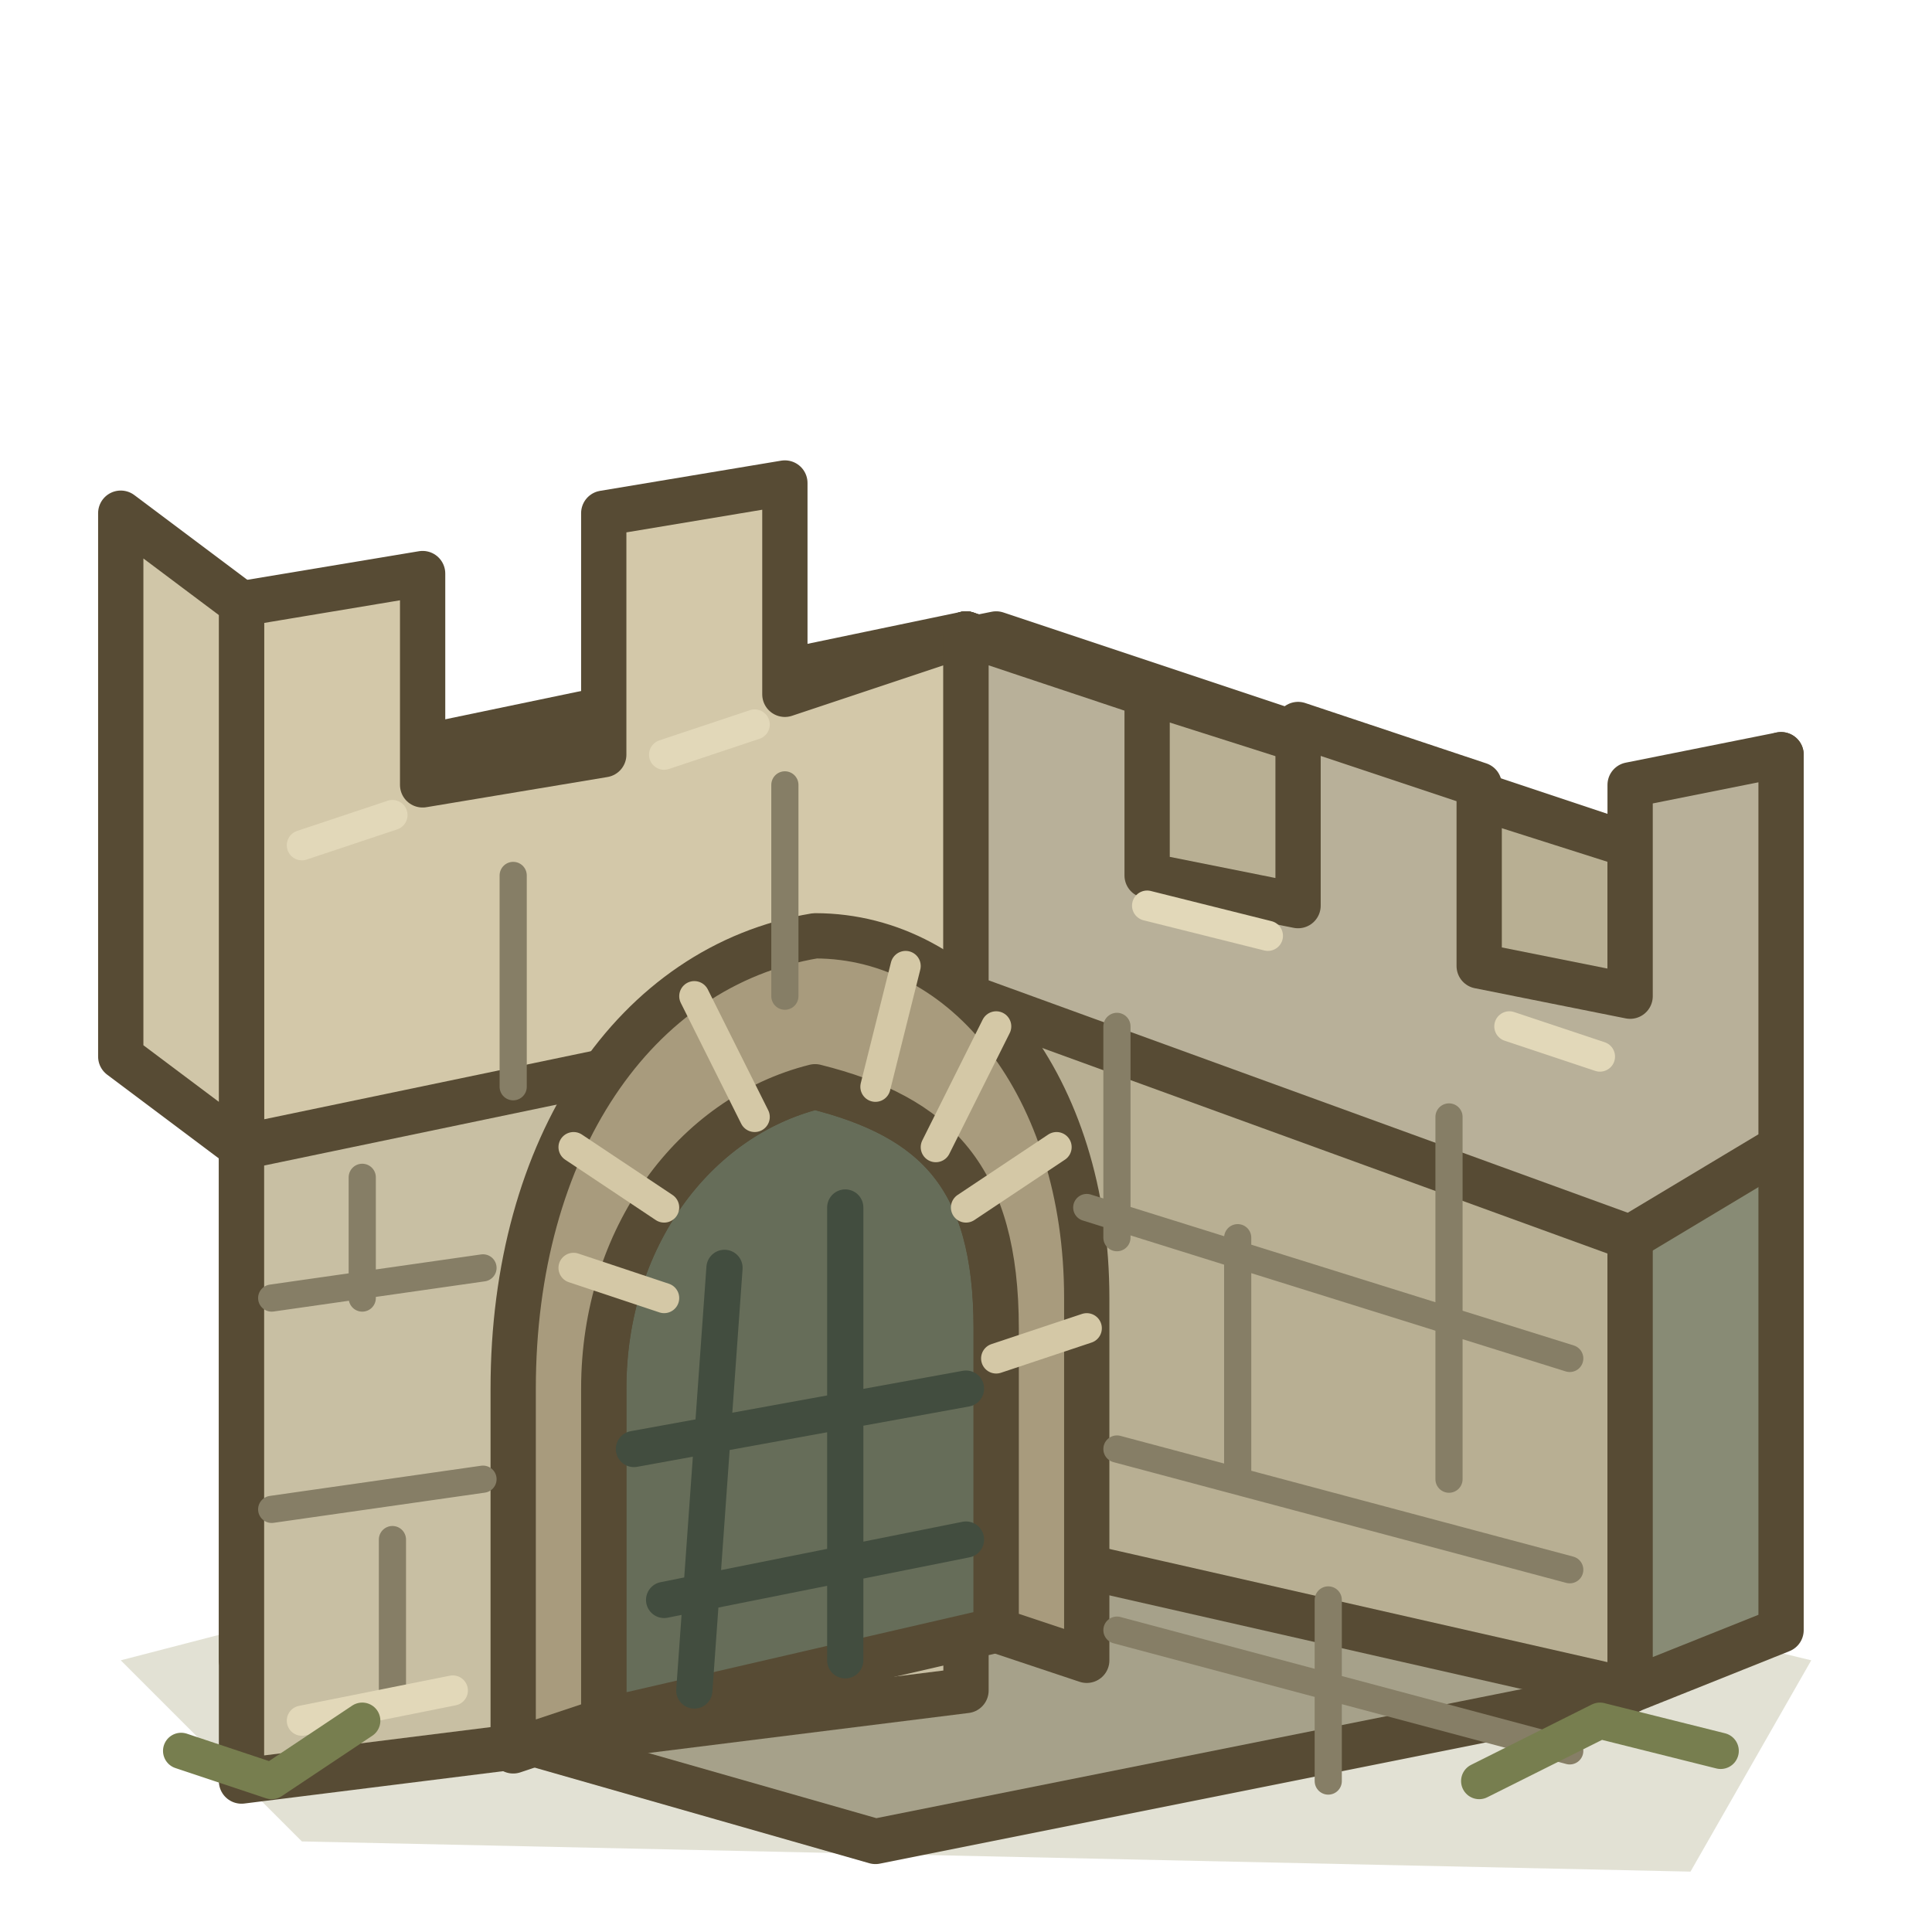
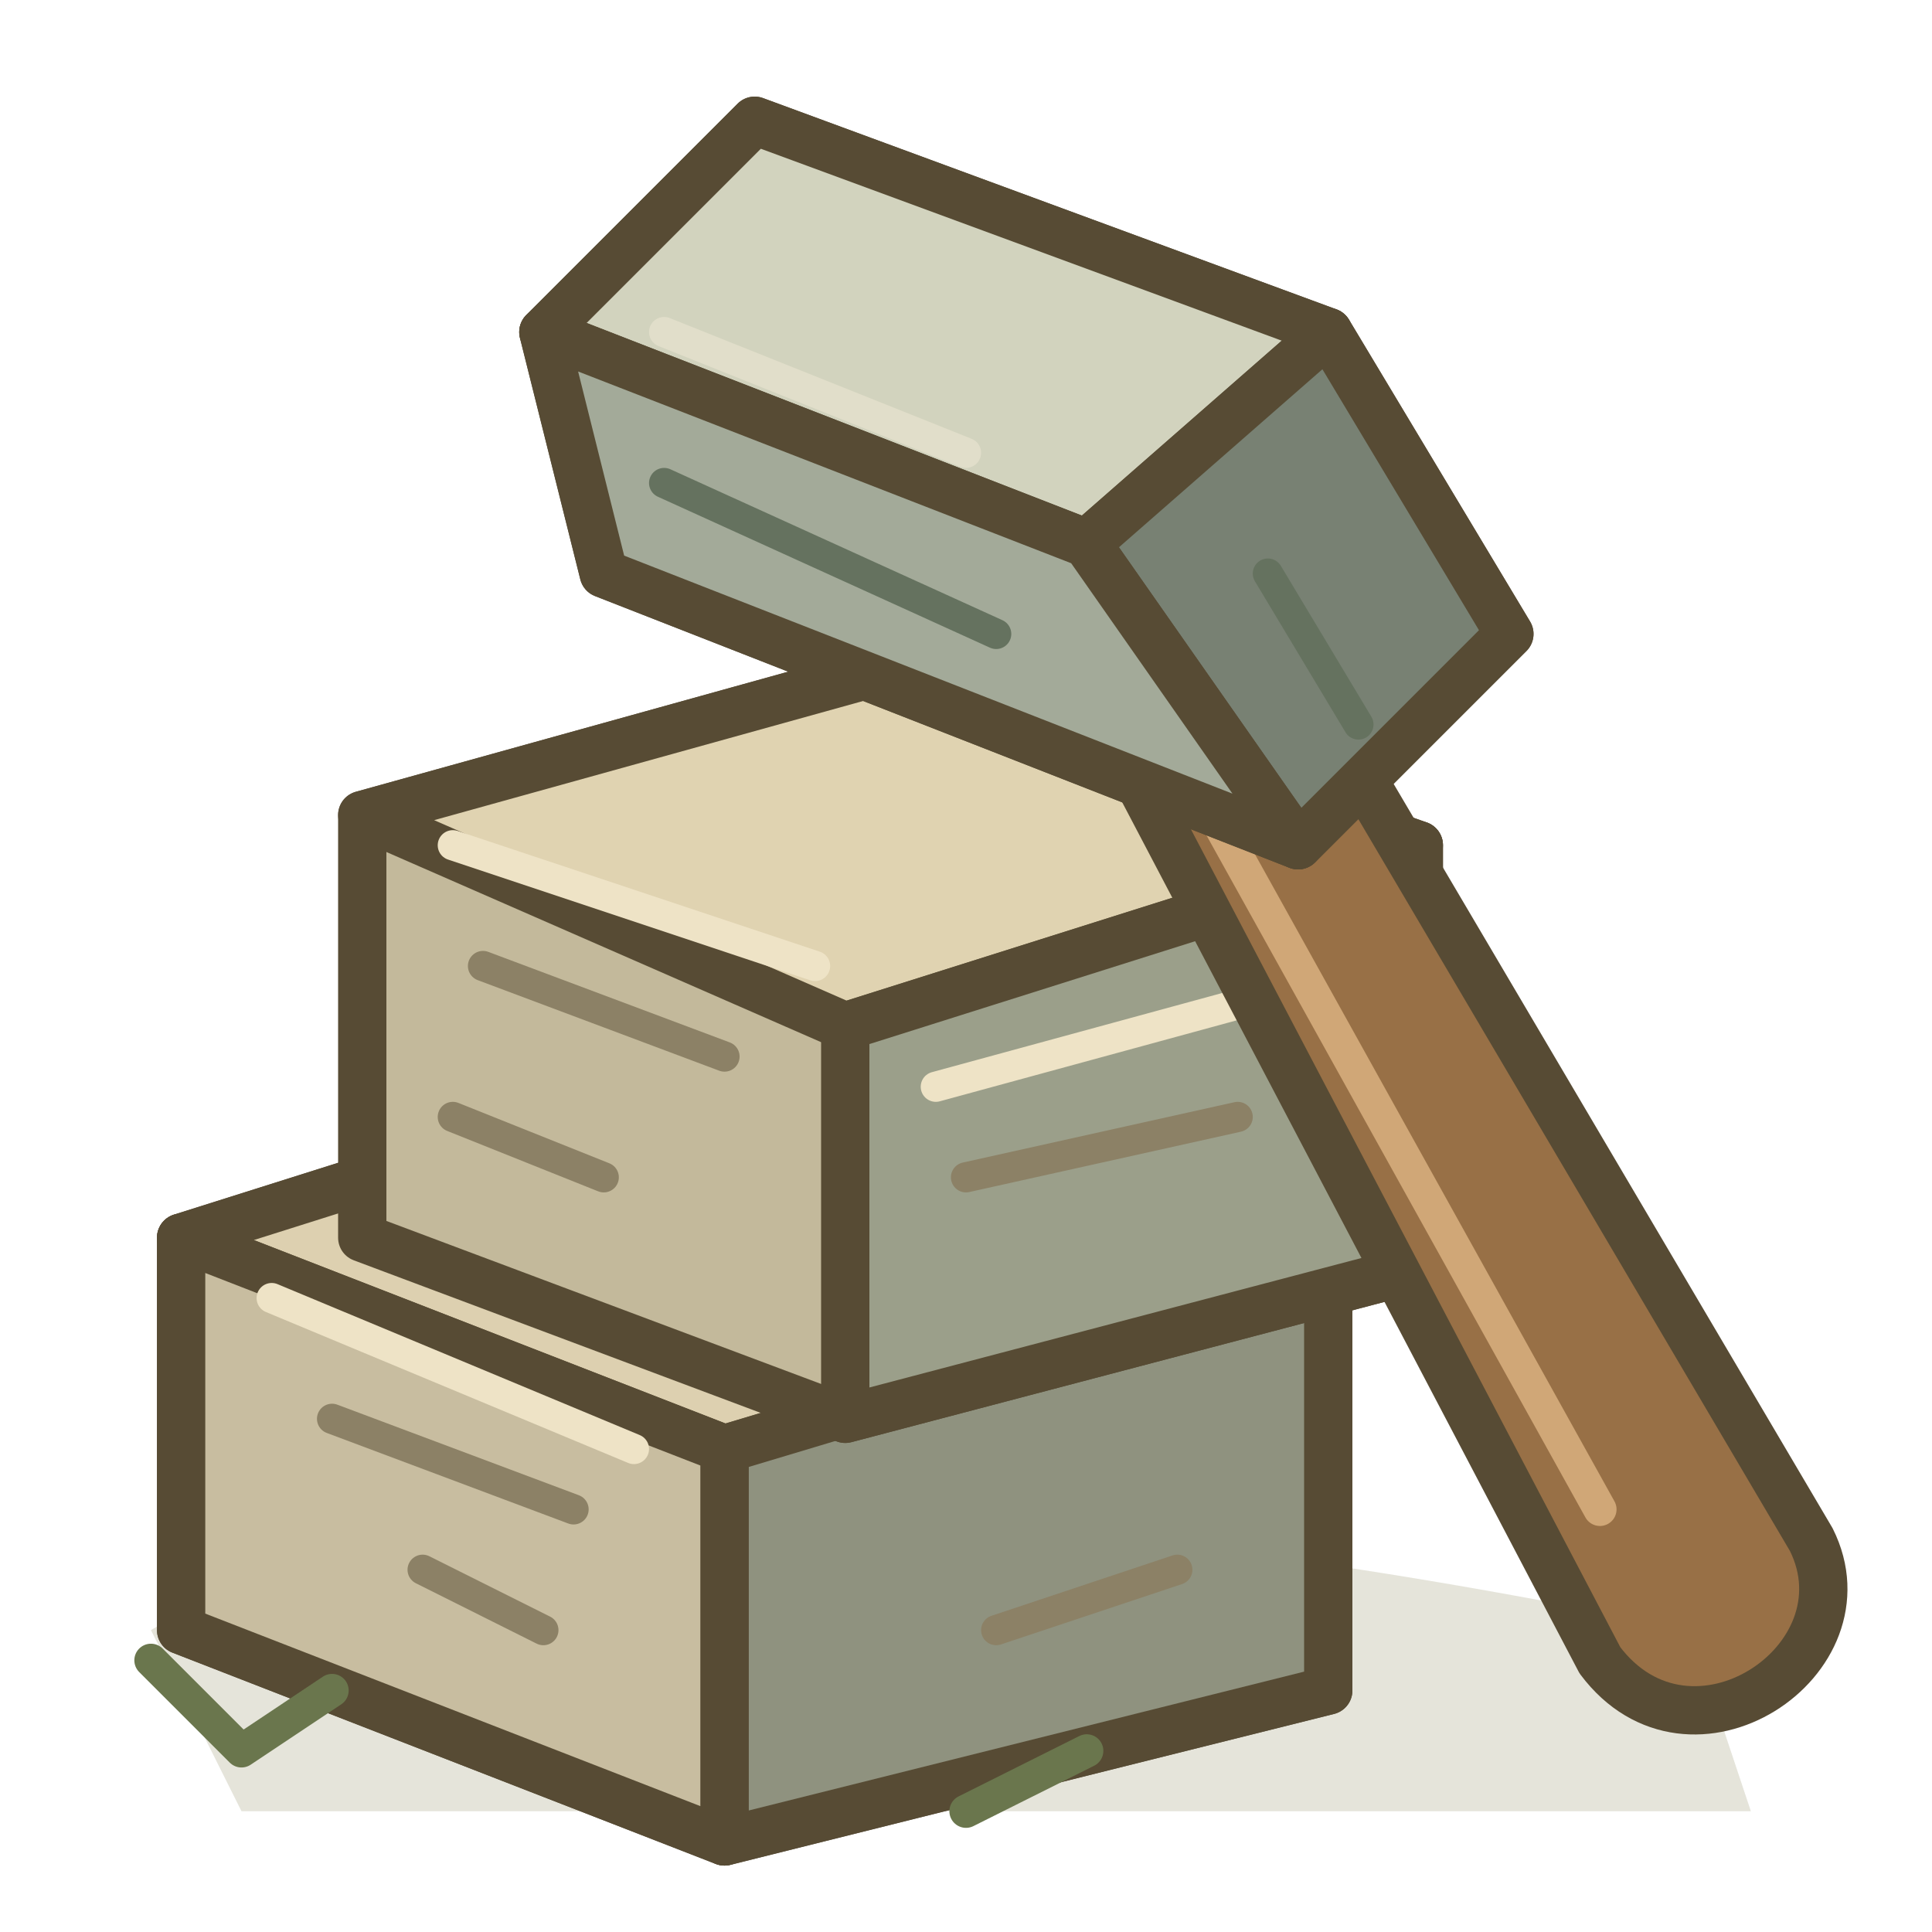
- <svg xmlns="http://www.w3.org/2000/svg" viewBox="0 0 64 64" fill="none" stroke="#574b34" stroke-width="1.5" stroke-linecap="round" stroke-linejoin="round">
-   <path fill="#acaa85" stroke="none" opacity=".35" d="m4 55 27-7 29 7-4 7-46-1Z" />
-   <path fill="#a6a18a" d="m8 26 25-5 21 7v28l-25 5-21-6Z" />
-   <path fill="#c8bfa3" d="m8 26 24-5v35L8 59Z" />
-   <path fill="#b8af93" d="m32 21 22 7v28l-22-5Z" />
-   <path fill="#888b75" d="m54 28 5-3v29l-5 2Z" />
-   <path fill="#d3c8a9" d="m8 20 6-1v7l6-1v-8l6-1v7l6-2v12L8 38Z" />
-   <path fill="#b8b099" d="m32 21 6 2v6l5 1v-6l6 2v6l5 1v-7l5-1v13l-5 3-22-8Z" />
-   <path fill="#d0c6a8" d="m8 20-4-3v18l4 3Z" />
-   <path fill="#666d59" d="M20 57V46c0-5 3-9 7-10 4 1 6 3 6 8v10Z" />
-   <path fill="#a89b7d" d="m17 58 3-1V46c0-5 3-9 7-10 4 1 6 3 6 8v10l3 1V43c0-7-4-12-9-12-6 1-10 7-10 15Z" />
-   <path stroke="#d4c8a6" stroke-width="1" d="m19 42 3 1m-3-5 3 2m1-7 2 4m5-5-1 4m4-2-2 4m4 0-3 2m4 4-3 1" />
-   <path stroke="#424d3f" stroke-width="1.2" d="m24 42-1 14m5-16v15m-7-7 11-2m-10 7 10-2" />
-   <path stroke="#867e66" stroke-width=".9" d="m9 43 7-1m-7 8 7-1m-4-10v4m1 8v5m23-16 16 5m-15 3 15 4m-15 2 15 4m-11-17v8m7-6v6m-4 4v6m-27-30v7m9-10v7m11 1v7m11-4v6" />
-   <path stroke="#e2d8b9" stroke-width="1" d="m10 28 3-1m9-2 3-1m13 6 4 1m8 3 3 1m-43 22 5-1" />
-   <path stroke="#777e4f" stroke-width="1.2" d="m6 58 3 1 3-2m37 2 4-2 4 1" />
+ <svg xmlns="http://www.w3.org/2000/svg" viewBox="0 0 64 64" fill="none" stroke="#574b34" stroke-width="1.6" stroke-linecap="round" stroke-linejoin="round">
+   <path fill="#96936d" stroke="none" opacity=".25" d="M5 54c10-6 32-4 51 0l2 6H8Z" />
+   <path fill="#bbb49a" d="m6 41 19-6 19 7v14l-20 5-18-7Z" />
+   <path fill="#ddd0b0" d="m6 41 19-6 19 7-20 6Z" />
+   <path fill="#8f927f" d="m24 48 20-6v14l-20 5Z" />
+   <path fill="#c8bda0" d="m6 41 18 7v13L6 54Z" />
+   <path fill="#c3b99b" d="m12 27 18-5 17 6v14l-19 5-16-6Z" />
+   <path fill="#e0d3b1" d="m12 27 18-5 17 6-19 6Z" />
+   <path fill="#9b9f8a" d="m28 34 19-6v14l-19 5Z" />
+   <path stroke="#8c8166" stroke-width="1" d="m16 32 8 3m-9 2 5 2m-9 8 8 3m-5 2 4 2m14-15 9-2m-8 17 6-2" />
+   <path stroke="#eee3c6" stroke-width="1" d="m15 28 12 4m-18 11 12 5m10-12 11-3" />
+   <path fill="#987046" d="m32 15 5-3 23 39c2 4-4 8-7 4Z" />
+   <path stroke="#d0a777" stroke-width="1.1" d="m38 23 15 27" />
+   <path fill="#b3b6a6" d="m18 11 7-7 19 7 6 10-7 7-23-9Z" />
+   <path fill="#d2d3be" d="m18 11 7-7 19 7-8 7Z" />
+   <path fill="#788173" d="m36 18 8-7 6 10-7 7Z" />
+   <path fill="#a3aa99" d="m18 11 18 7 7 10-23-9Z" />
+   <path stroke="#e1deca" stroke-width="1" d="m22 11 10 4" />
+   <path stroke="#65725f" stroke-width="1" d="m22 16 11 5m9-2 3 5" />
+   <path stroke="#6a764d" stroke-width="1.1" d="m5 55 3 3 3-2m21 4 4-2" />
</svg>
